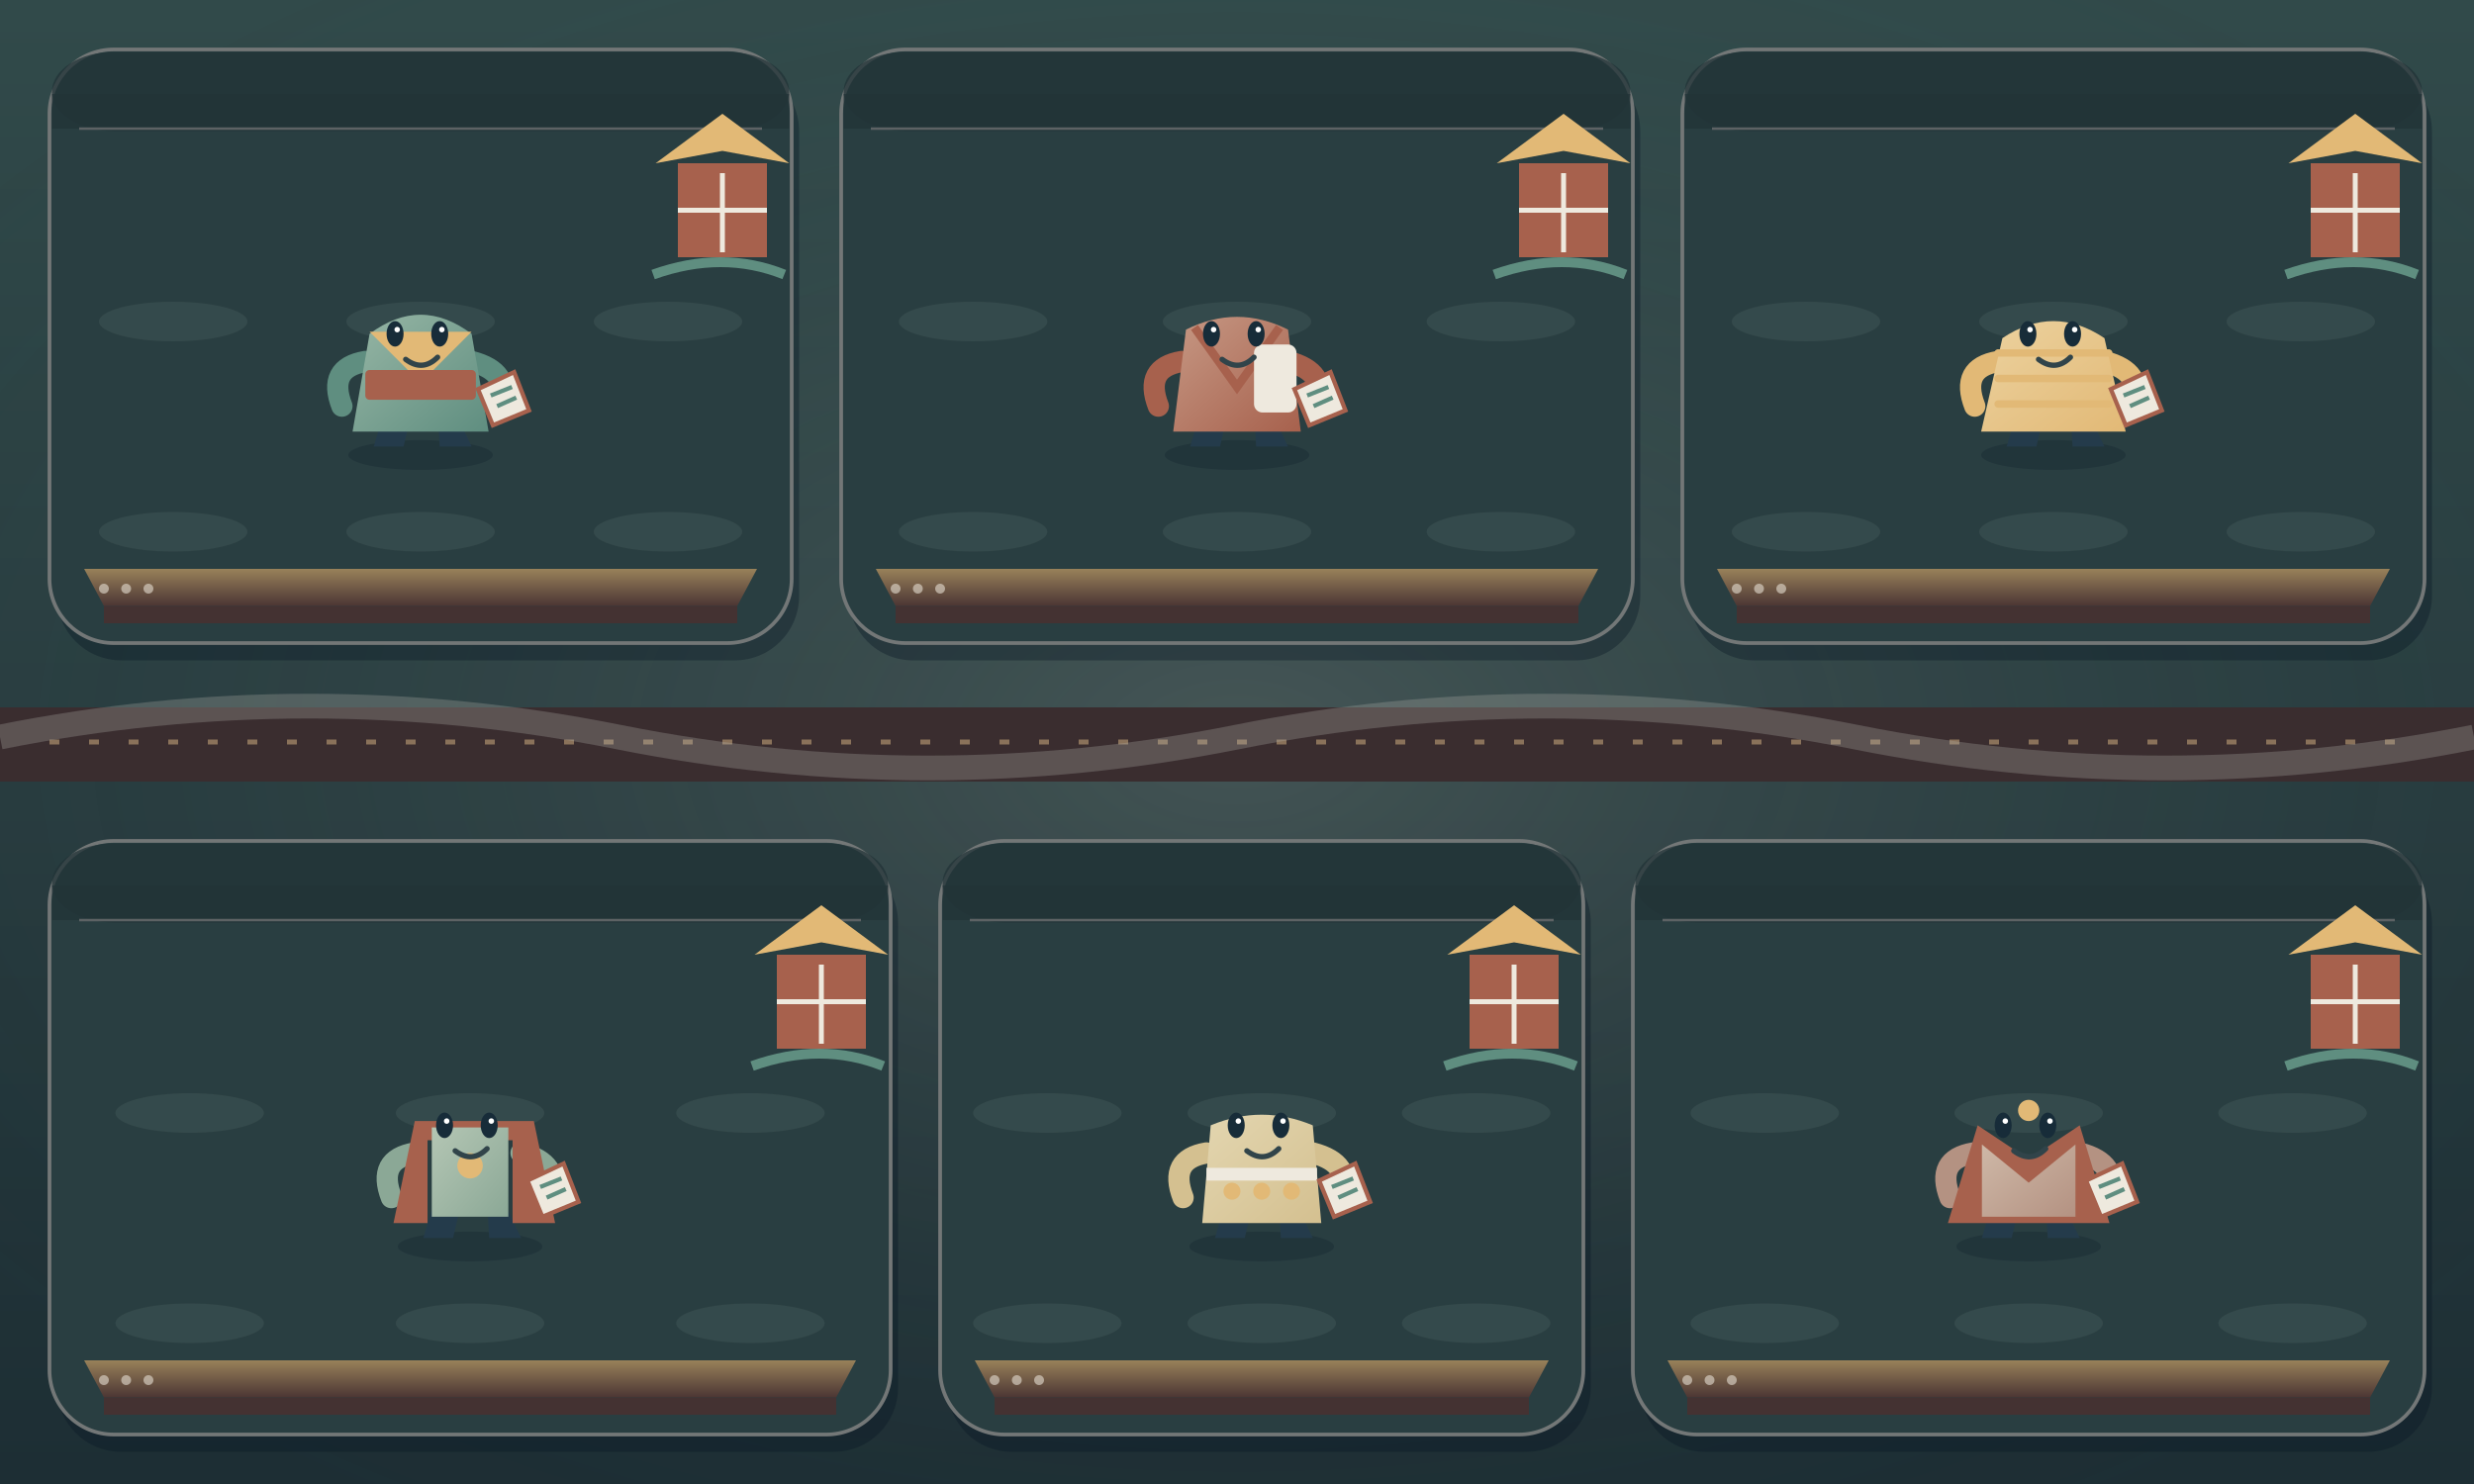
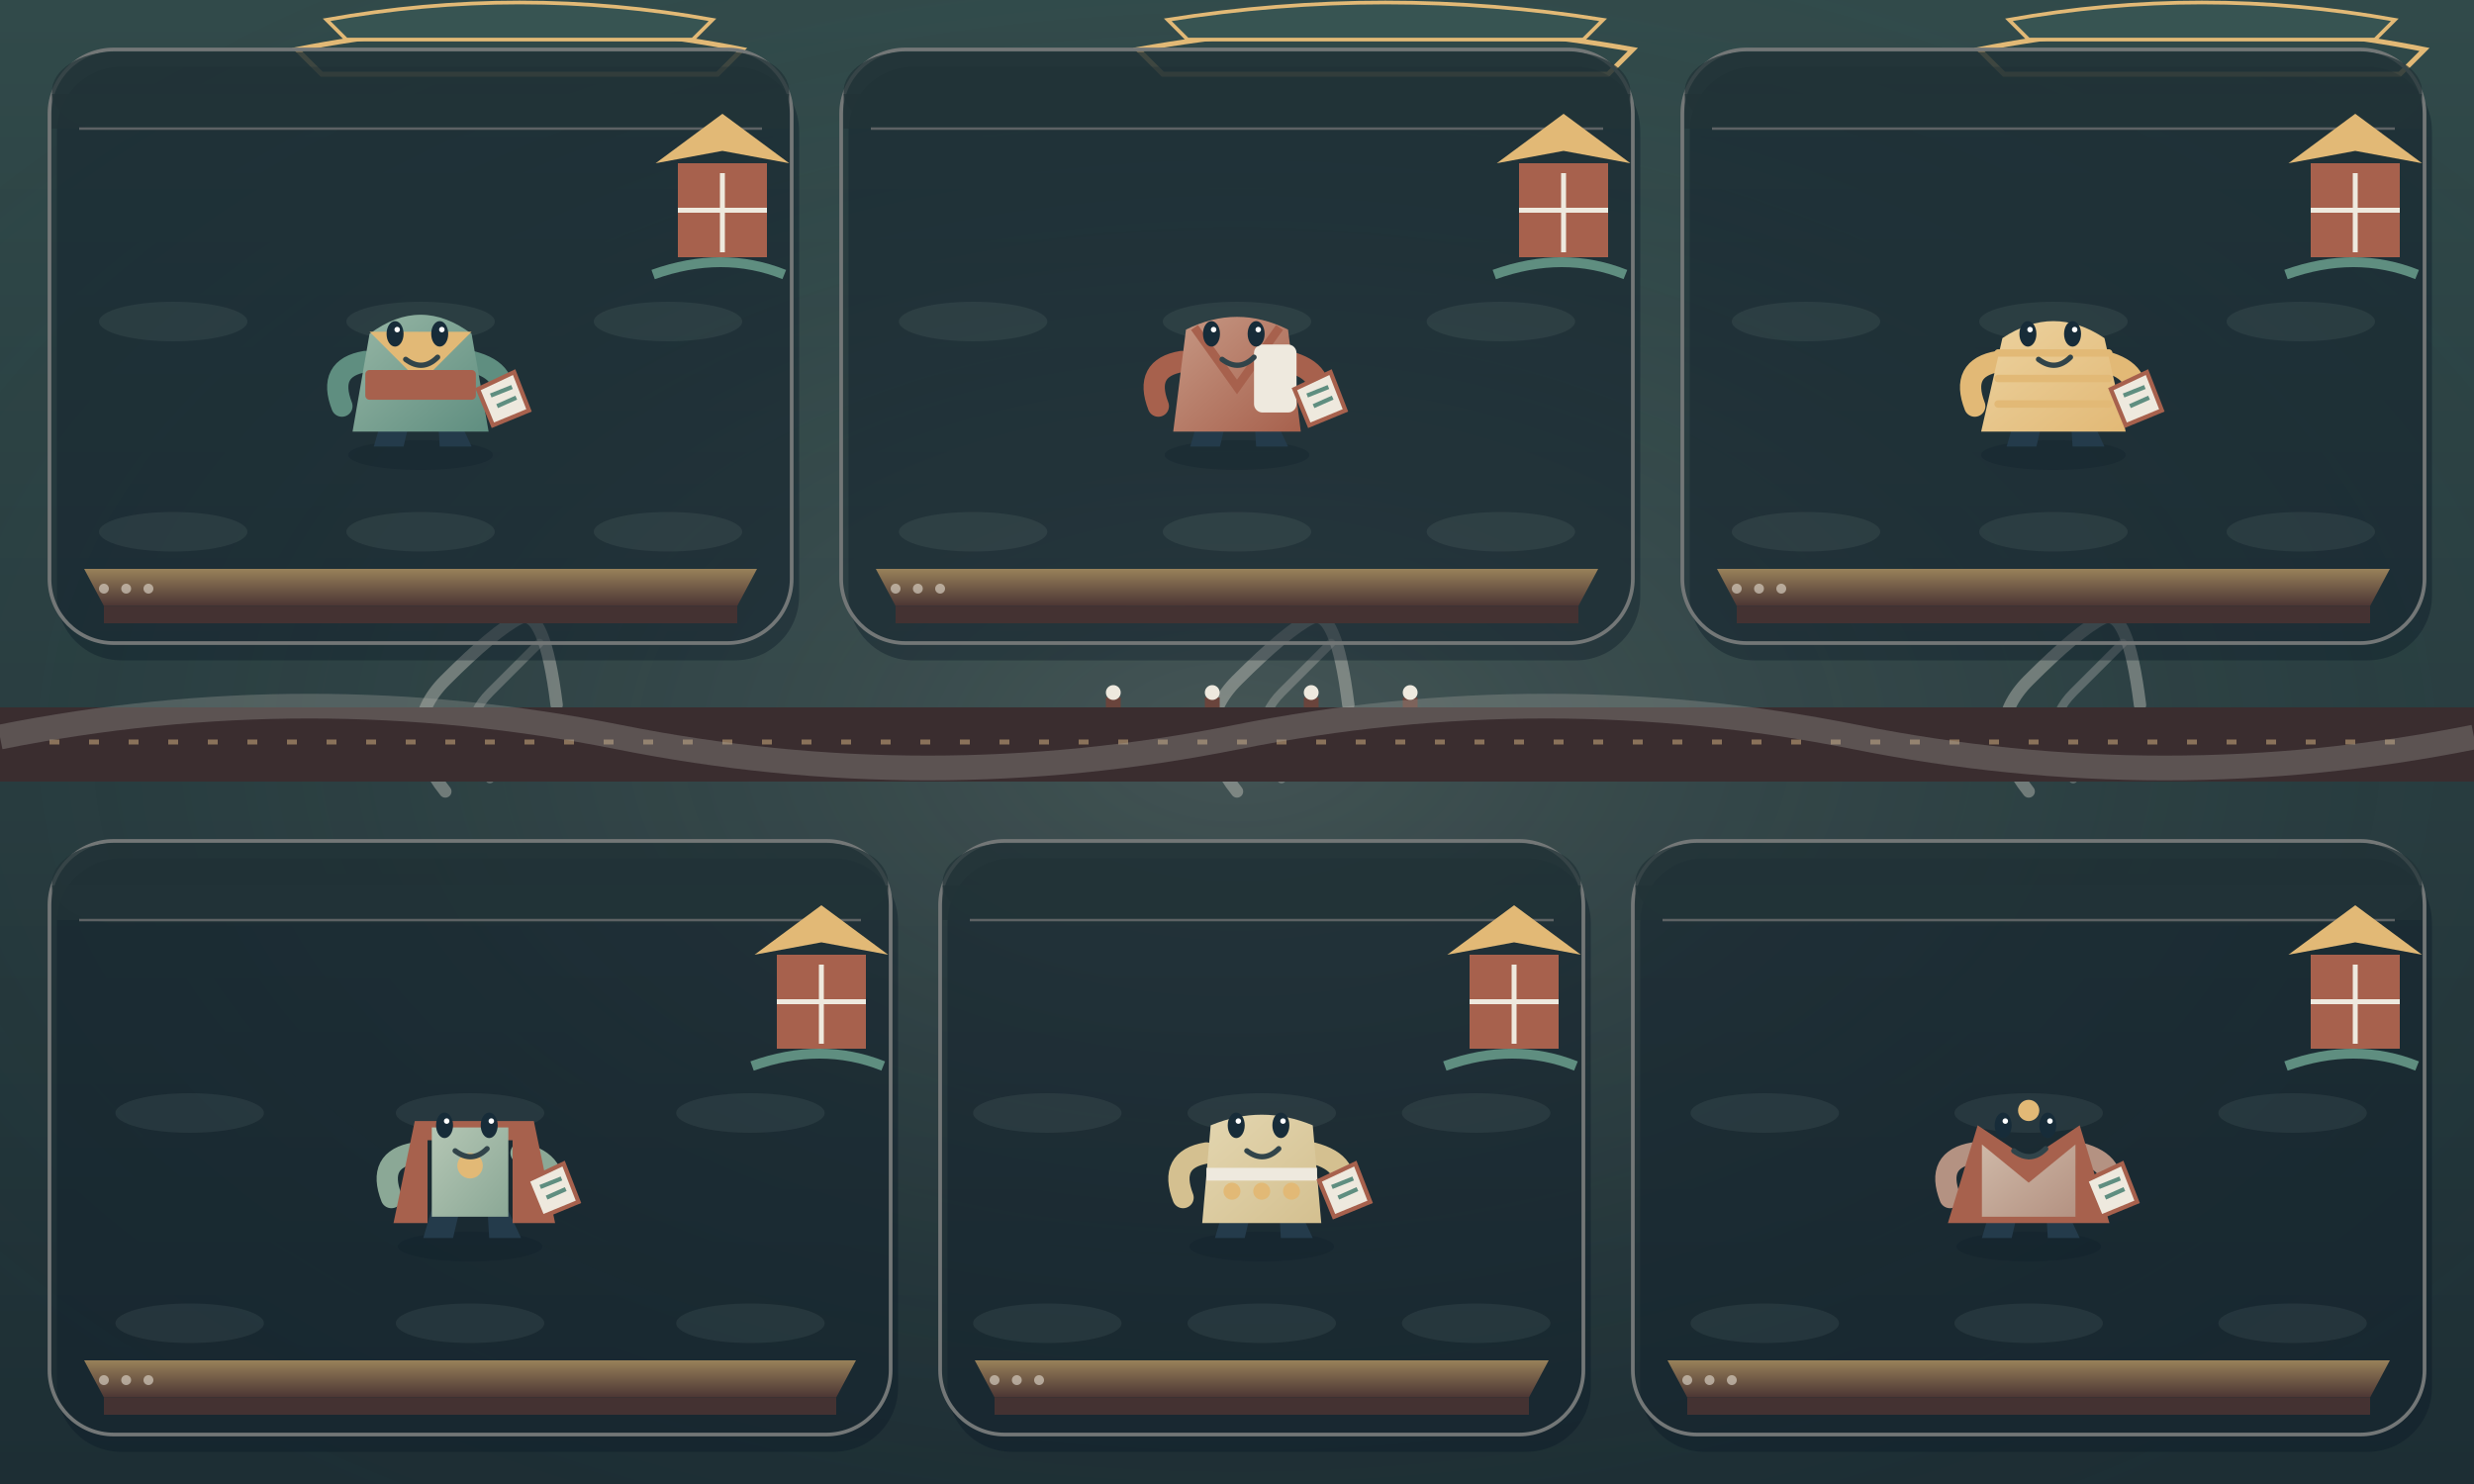
<svg xmlns="http://www.w3.org/2000/svg" width="800" height="480" viewBox="0 0 1000 600">
  <defs>
    <linearGradient id="sky" x1="0" y1="0" x2="0" y2="1">
      <stop offset="0" stop-color="#314a4a" />
      <stop offset="1" stop-color="#1d2e34" />
    </linearGradient>
    <linearGradient id="desk" x1="0" y1="0" x2="0" y2="1">
      <stop offset="0" stop-color="#988159" />
      <stop offset="1" stop-color="#4c3634" />
    </linearGradient>
    <radialGradient id="ambient" cx="50%" cy="50%" r="65%">
      <stop offset="0" stop-color="#f8eedd" stop-opacity=".14" />
      <stop offset="100%" stop-color="#1d2e34" stop-opacity="0" />
    </radialGradient>
  </defs>
  <rect width="1000" height="600" fill="url(#sky)" />
  <rect width="1000" height="600" fill="url(#ambient)" />
+   <path d="M120 20q90-18 180 0l-10 10H130z" fill="#2f4848" stroke="#E2B976" stroke-width="2" />
+   <path d="M132 8q78-14 156 0l-8 8H140z" fill="#375452" stroke="#E2B976" stroke-width="1.5" />
+   <path d="M460 20q100-18 200 0l-10 10H470z" fill="#2f4848" stroke="#E2B976" stroke-width="2" />
+   <path d="M472 8q88-14 176 0l-8 8H480z" fill="#375452" stroke="#E2B976" stroke-width="1.5" />
+   <path d="M800 20q90-18 180 0l-10 10H810z" fill="#2f4848" stroke="#E2B976" stroke-width="2" />
+   <path d="M812 8q78-14 156 0l-8 8H820z" fill="#375452" stroke="#E2B976" stroke-width="1.5" />
+   <path d="M180 320q-20-25 0-45t30-25 15 35" fill="none" stroke="#EEE9DE" stroke-width="5" opacity=".35" stroke-linecap="round" />
+   <path d="M198 315q-15-20 0-35t20-20" fill="none" stroke="#EEE9DE" stroke-width="3.5" opacity=".25" stroke-linecap="round" />
+   <path d="M500 320q-20-25 0-45t30-25 15 35" fill="none" stroke="#EEE9DE" stroke-width="5" opacity=".35" stroke-linecap="round" />
+   <path d="M518 315q-15-20 0-35t20-20" fill="none" stroke="#EEE9DE" stroke-width="3.5" opacity=".25" stroke-linecap="round" />
+   <path d="M820 320q-20-25 0-45t30-25 15 35" fill="none" stroke="#EEE9DE" stroke-width="5" opacity=".35" stroke-linecap="round" />
+   <path d="M838 315q-15-20 0-35t20-20" fill="none" stroke="#EEE9DE" stroke-width="3.5" opacity=".25" stroke-linecap="round" />
+   <rect x="420" y="296" width="160" height="10" rx="2" fill="#3f5f5b" stroke="#ababa6" stroke-width="1.5" />
+   <line x1="420" y1="292" x2="580" y2="292" stroke="#b89965" stroke-width="2" />
+   <rect x="447" y="282" width="6" height="24" fill="#6a443c" />
+   <circle cx="450" cy="280" r="3" fill="#EEE9DE" />
+   <rect x="487" y="282" width="6" height="24" fill="#6a443c" />
+   <circle cx="490" cy="280" r="3" fill="#EEE9DE" />
+   <rect x="527" y="282" width="6" height="24" fill="#6a443c" />
+   <circle cx="530" cy="280" r="3" fill="#EEE9DE" />
+   <rect x="567" y="282" width="6" height="24" fill="#6a443c" />
+   <circle cx="570" cy="280" r="3" fill="#EEE9DE" />
  <path d="M0 286h1000v30H0z" fill="#3a2d2f" />
  <path d="M20 300h960" stroke="#ebc68d" stroke-width="2" stroke-dasharray="4 12" opacity=".45" />
  <path d="M0 298q125-25 250 0t250 0 250 0 250 0" fill="none" stroke="#ababa6" stroke-width="10" opacity=".3" />
  <rect x="23" y="27" width="300" height="240" rx="26" fill="#071422" opacity=".35" />
-   <rect x="20" y="20" width="300" height="240" rx="26" fill="#293e41" stroke="#737777" stroke-width="1.5" />
+   <rect x="20" y="20" width="300" height="240" rx="26" fill="#1c2c32" fill-opacity=".4" stroke="#737777" stroke-width="1.5" />
  <rect x="21" y="21" width="298" height="32" rx="25" fill="#213337" opacity=".75" />
  <rect x="21" y="38" width="298" height="14" fill="#213337" opacity=".75" />
  <line x1="32" y1="52" x2="308" y2="52" stroke="#5d6264" stroke-width="1" />
  <path d="M34 230h272l-8 15H42z" fill="url(#desk)" />
  <path d="M42 245v7h256v-7" fill="#443232" />
  <ellipse cx="70.0" cy="130" rx="30" ry="8" fill="#d9ecdb" opacity=".07" />
  <ellipse cx="70.0" cy="215" rx="30" ry="8" fill="#d9ecdb" opacity=".07" />
  <ellipse cx="170.0" cy="130" rx="30" ry="8" fill="#d9ecdb" opacity=".07" />
  <ellipse cx="170.0" cy="215" rx="30" ry="8" fill="#d9ecdb" opacity=".07" />
  <ellipse cx="270.0" cy="130" rx="30" ry="8" fill="#d9ecdb" opacity=".07" />
  <ellipse cx="270.0" cy="215" rx="30" ry="8" fill="#d9ecdb" opacity=".07" />
  <path d="M265 66l27-20 27 20-27-5z" fill="#E2B976" />
  <path d="M274 66v38h36V66" fill="#A7614D" />
  <path d="M292 70v32M274 85h36" stroke="#EEE9DE" stroke-width="2" />
  <path d="M264 111q28-10 53 0" fill="none" stroke="#5F8E80" stroke-width="4" />
  <circle cx="42" cy="238" r="2" fill="#EEE9DE" opacity=".55" />
  <circle cx="51" cy="238" r="2" fill="#EEE9DE" opacity=".55" />
  <circle cx="60" cy="238" r="2" fill="#EEE9DE" opacity=".55" />
  <rect x="343" y="27" width="320" height="240" rx="26" fill="#071422" opacity=".35" />
-   <rect x="340" y="20" width="320" height="240" rx="26" fill="#293e41" stroke="#737777" stroke-width="1.5" />
+   <rect x="340" y="20" width="320" height="240" rx="26" fill="#1c2c32" fill-opacity=".4" stroke="#737777" stroke-width="1.5" />
  <rect x="341" y="21" width="318" height="32" rx="25" fill="#213337" opacity=".75" />
  <rect x="341" y="38" width="318" height="14" fill="#213337" opacity=".75" />
  <line x1="352" y1="52" x2="648" y2="52" stroke="#5d6264" stroke-width="1" />
  <path d="M354 230h292l-8 15H362z" fill="url(#desk)" />
  <path d="M362 245v7h276v-7" fill="#443232" />
  <ellipse cx="393.333" cy="130" rx="30" ry="8" fill="#d9ecdb" opacity=".07" />
  <ellipse cx="393.333" cy="215" rx="30" ry="8" fill="#d9ecdb" opacity=".07" />
  <ellipse cx="500.0" cy="130" rx="30" ry="8" fill="#d9ecdb" opacity=".07" />
  <ellipse cx="500.0" cy="215" rx="30" ry="8" fill="#d9ecdb" opacity=".07" />
  <ellipse cx="606.667" cy="130" rx="30" ry="8" fill="#d9ecdb" opacity=".07" />
  <ellipse cx="606.667" cy="215" rx="30" ry="8" fill="#d9ecdb" opacity=".07" />
  <path d="M605 66l27-20 27 20-27-5z" fill="#E2B976" />
  <path d="M614 66v38h36V66" fill="#A7614D" />
  <path d="M632 70v32M614 85h36" stroke="#EEE9DE" stroke-width="2" />
  <path d="M604 111q28-10 53 0" fill="none" stroke="#5F8E80" stroke-width="4" />
  <circle cx="362" cy="238" r="2" fill="#EEE9DE" opacity=".55" />
  <circle cx="371" cy="238" r="2" fill="#EEE9DE" opacity=".55" />
  <circle cx="380" cy="238" r="2" fill="#EEE9DE" opacity=".55" />
  <rect x="683" y="27" width="300" height="240" rx="26" fill="#071422" opacity=".35" />
-   <rect x="680" y="20" width="300" height="240" rx="26" fill="#293e41" stroke="#737777" stroke-width="1.5" />
+   <rect x="680" y="20" width="300" height="240" rx="26" fill="#1c2c32" fill-opacity=".4" stroke="#737777" stroke-width="1.5" />
  <rect x="681" y="21" width="298" height="32" rx="25" fill="#213337" opacity=".75" />
  <rect x="681" y="38" width="298" height="14" fill="#213337" opacity=".75" />
  <line x1="692" y1="52" x2="968" y2="52" stroke="#5d6264" stroke-width="1" />
  <path d="M694 230h272l-8 15H702z" fill="url(#desk)" />
  <path d="M702 245v7h256v-7" fill="#443232" />
  <ellipse cx="730.0" cy="130" rx="30" ry="8" fill="#d9ecdb" opacity=".07" />
  <ellipse cx="730.0" cy="215" rx="30" ry="8" fill="#d9ecdb" opacity=".07" />
  <ellipse cx="830.0" cy="130" rx="30" ry="8" fill="#d9ecdb" opacity=".07" />
  <ellipse cx="830.0" cy="215" rx="30" ry="8" fill="#d9ecdb" opacity=".07" />
  <ellipse cx="930.0" cy="130" rx="30" ry="8" fill="#d9ecdb" opacity=".07" />
  <ellipse cx="930.0" cy="215" rx="30" ry="8" fill="#d9ecdb" opacity=".07" />
  <path d="M925 66l27-20 27 20-27-5z" fill="#E2B976" />
  <path d="M934 66v38h36V66" fill="#A7614D" />
  <path d="M952 70v32M934 85h36" stroke="#EEE9DE" stroke-width="2" />
  <path d="M924 111q28-10 53 0" fill="none" stroke="#5F8E80" stroke-width="4" />
  <circle cx="702" cy="238" r="2" fill="#EEE9DE" opacity=".55" />
  <circle cx="711" cy="238" r="2" fill="#EEE9DE" opacity=".55" />
  <circle cx="720" cy="238" r="2" fill="#EEE9DE" opacity=".55" />
  <rect x="23" y="347" width="340" height="240" rx="26" fill="#071422" opacity=".35" />
-   <rect x="20" y="340" width="340" height="240" rx="26" fill="#293e41" stroke="#737777" stroke-width="1.5" />
+   <rect x="20" y="340" width="340" height="240" rx="26" fill="#1c2c32" fill-opacity=".4" stroke="#737777" stroke-width="1.5" />
  <rect x="21" y="341" width="338" height="32" rx="25" fill="#213337" opacity=".75" />
  <rect x="21" y="358" width="338" height="14" fill="#213337" opacity=".75" />
  <line x1="32" y1="372" x2="348" y2="372" stroke="#5d6264" stroke-width="1" />
  <path d="M34 550h312l-8 15H42z" fill="url(#desk)" />
  <path d="M42 565v7h296v-7" fill="#443232" />
  <ellipse cx="76.667" cy="450" rx="30" ry="8" fill="#d9ecdb" opacity=".07" />
  <ellipse cx="76.667" cy="535" rx="30" ry="8" fill="#d9ecdb" opacity=".07" />
  <ellipse cx="190.0" cy="450" rx="30" ry="8" fill="#d9ecdb" opacity=".07" />
  <ellipse cx="190.0" cy="535" rx="30" ry="8" fill="#d9ecdb" opacity=".07" />
  <ellipse cx="303.333" cy="450" rx="30" ry="8" fill="#d9ecdb" opacity=".07" />
  <ellipse cx="303.333" cy="535" rx="30" ry="8" fill="#d9ecdb" opacity=".07" />
  <path d="M305 386l27-20 27 20-27-5z" fill="#E2B976" />
  <path d="M314 386v38h36V386" fill="#A7614D" />
  <path d="M332 390v32M314 405h36" stroke="#EEE9DE" stroke-width="2" />
  <path d="M304 431q28-10 53 0" fill="none" stroke="#5F8E80" stroke-width="4" />
  <circle cx="42" cy="558" r="2" fill="#EEE9DE" opacity=".55" />
  <circle cx="51" cy="558" r="2" fill="#EEE9DE" opacity=".55" />
  <circle cx="60" cy="558" r="2" fill="#EEE9DE" opacity=".55" />
  <rect x="383" y="347" width="260" height="240" rx="26" fill="#071422" opacity=".35" />
-   <rect x="380" y="340" width="260" height="240" rx="26" fill="#293e41" stroke="#737777" stroke-width="1.5" />
+   <rect x="380" y="340" width="260" height="240" rx="26" fill="#1c2c32" fill-opacity=".4" stroke="#737777" stroke-width="1.5" />
  <rect x="381" y="341" width="258" height="32" rx="25" fill="#213337" opacity=".75" />
  <rect x="381" y="358" width="258" height="14" fill="#213337" opacity=".75" />
  <line x1="392" y1="372" x2="628" y2="372" stroke="#5d6264" stroke-width="1" />
  <path d="M394 550h232l-8 15H402z" fill="url(#desk)" />
  <path d="M402 565v7h216v-7" fill="#443232" />
  <ellipse cx="423.333" cy="450" rx="30" ry="8" fill="#d9ecdb" opacity=".07" />
  <ellipse cx="423.333" cy="535" rx="30" ry="8" fill="#d9ecdb" opacity=".07" />
  <ellipse cx="510.0" cy="450" rx="30" ry="8" fill="#d9ecdb" opacity=".07" />
  <ellipse cx="510.0" cy="535" rx="30" ry="8" fill="#d9ecdb" opacity=".07" />
  <ellipse cx="596.667" cy="450" rx="30" ry="8" fill="#d9ecdb" opacity=".07" />
  <ellipse cx="596.667" cy="535" rx="30" ry="8" fill="#d9ecdb" opacity=".07" />
  <path d="M585 386l27-20 27 20-27-5z" fill="#E2B976" />
  <path d="M594 386v38h36V386" fill="#A7614D" />
  <path d="M612 390v32M594 405h36" stroke="#EEE9DE" stroke-width="2" />
  <path d="M584 431q28-10 53 0" fill="none" stroke="#5F8E80" stroke-width="4" />
  <circle cx="402" cy="558" r="2" fill="#EEE9DE" opacity=".55" />
  <circle cx="411" cy="558" r="2" fill="#EEE9DE" opacity=".55" />
  <circle cx="420" cy="558" r="2" fill="#EEE9DE" opacity=".55" />
  <rect x="663" y="347" width="320" height="240" rx="26" fill="#071422" opacity=".35" />
-   <rect x="660" y="340" width="320" height="240" rx="26" fill="#293e41" stroke="#737777" stroke-width="1.5" />
+   <rect x="660" y="340" width="320" height="240" rx="26" fill="#1c2c32" fill-opacity=".4" stroke="#737777" stroke-width="1.5" />
  <rect x="661" y="341" width="318" height="32" rx="25" fill="#213337" opacity=".75" />
  <rect x="661" y="358" width="318" height="14" fill="#213337" opacity=".75" />
  <line x1="672" y1="372" x2="968" y2="372" stroke="#5d6264" stroke-width="1" />
  <path d="M674 550h292l-8 15H682z" fill="url(#desk)" />
  <path d="M682 565v7h276v-7" fill="#443232" />
  <ellipse cx="713.333" cy="450" rx="30" ry="8" fill="#d9ecdb" opacity=".07" />
  <ellipse cx="713.333" cy="535" rx="30" ry="8" fill="#d9ecdb" opacity=".07" />
  <ellipse cx="820.0" cy="450" rx="30" ry="8" fill="#d9ecdb" opacity=".07" />
  <ellipse cx="820.0" cy="535" rx="30" ry="8" fill="#d9ecdb" opacity=".07" />
  <ellipse cx="926.667" cy="450" rx="30" ry="8" fill="#d9ecdb" opacity=".07" />
  <ellipse cx="926.667" cy="535" rx="30" ry="8" fill="#d9ecdb" opacity=".07" />
  <path d="M925 386l27-20 27 20-27-5z" fill="#E2B976" />
  <path d="M934 386v38h36V386" fill="#A7614D" />
  <path d="M952 390v32M934 405h36" stroke="#EEE9DE" stroke-width="2" />
  <path d="M924 431q28-10 53 0" fill="none" stroke="#5F8E80" stroke-width="4" />
  <circle cx="682" cy="558" r="2" fill="#EEE9DE" opacity=".55" />
  <circle cx="691" cy="558" r="2" fill="#EEE9DE" opacity=".55" />
  <circle cx="700" cy="558" r="2" fill="#EEE9DE" opacity=".55" />
  <svg x="115.0" y="86" width="110" height="110" viewBox="0 0 128 128">
    <defs>
      <linearGradient id="body0" x1="0" y1="0" x2="1" y2="1">
        <stop offset="0" stop-color="#97b6a5" />
        <stop offset="1" stop-color="#5F8E80" />
      </linearGradient>
    </defs>
    <ellipse cx="64" cy="114" rx="34" ry="7" fill="#091726" opacity=".24" />
    <path d="M47 93l-5 17h14l4-17M72 93l1 17h15l-8-17" fill="#243b4b" />
    <path d="M38 70Q20 73 27 91M88 70q19 5 13 20" stroke="#5F8E80" stroke-width="10" fill="none" stroke-linecap="round" />
    <g id="shape-0">
      <path d="M32 103l8-46q24-18 48 0l8 46z" fill="url(#body0)" />
      <path d="M40 56l24 24 24-24" fill="#E2B976" />
      <rect x="38" y="74" width="52" height="14" rx="2" fill="#A7614D" />
    </g>
    <ellipse cx="52" cy="57" rx="4" ry="6" fill="#172c39" />
    <ellipse cx="73" cy="57" rx="4" ry="6" fill="#172c39" />
    <circle cx="53" cy="55" r="1.3" fill="#fff" />
    <circle cx="74" cy="55" r="1.3" fill="#fff" />
    <path d="M57 69q8 6 15-1" fill="none" stroke="#31444a" stroke-width="2.5" stroke-linecap="round" />
    <path d="M91 83l17-8 7 18-17 7z" fill="#EEE9DE" stroke="#A7614D" stroke-width="2" />
    <path d="M97 86l10-4m-7 9 9-4" stroke="#5F8E80" stroke-width="2" />
  </svg>
  <svg x="445.0" y="86" width="110" height="110" viewBox="0 0 128 128">
    <defs>
      <linearGradient id="body1" x1="0" y1="0" x2="1" y2="1">
        <stop offset="0" stop-color="#c69884" />
        <stop offset="1" stop-color="#A7614D" />
      </linearGradient>
    </defs>
    <ellipse cx="64" cy="114" rx="34" ry="7" fill="#091726" opacity=".24" />
    <path d="M47 93l-5 17h14l4-17M72 93l1 17h15l-8-17" fill="#243b4b" />
    <path d="M38 70Q20 73 27 91M88 70q19 5 13 20" stroke="#A7614D" stroke-width="10" fill="none" stroke-linecap="round" />
    <g id="shape-1">
      <path d="M34 103l6-48q24-12 48 0l6 48z" fill="url(#body1)" />
      <path d="M44 54l20 28 20-28" stroke="#A7614D" stroke-width="4" fill="none" />
      <rect x="72" y="62" width="20" height="32" rx="4" fill="#EEE9DE" />
    </g>
    <ellipse cx="52" cy="57" rx="4" ry="6" fill="#172c39" />
    <ellipse cx="73" cy="57" rx="4" ry="6" fill="#172c39" />
    <circle cx="53" cy="55" r="1.3" fill="#fff" />
    <circle cx="74" cy="55" r="1.3" fill="#fff" />
    <path d="M57 69q8 6 15-1" fill="none" stroke="#31444a" stroke-width="2.5" stroke-linecap="round" />
    <path d="M91 83l17-8 7 18-17 7z" fill="#EEE9DE" stroke="#A7614D" stroke-width="2" />
    <path d="M97 86l10-4m-7 9 9-4" stroke="#5F8E80" stroke-width="2" />
  </svg>
  <svg x="775.0" y="86" width="110" height="110" viewBox="0 0 128 128">
    <defs>
      <linearGradient id="body2" x1="0" y1="0" x2="1" y2="1">
        <stop offset="0" stop-color="#ecd29f" />
        <stop offset="1" stop-color="#E2B976" />
      </linearGradient>
    </defs>
    <ellipse cx="64" cy="114" rx="34" ry="7" fill="#091726" opacity=".24" />
    <path d="M47 93l-5 17h14l4-17M72 93l1 17h15l-8-17" fill="#243b4b" />
    <path d="M38 70Q20 73 27 91M88 70q19 5 13 20" stroke="#E2B976" stroke-width="10" fill="none" stroke-linecap="round" />
    <g id="shape-2">
      <path d="M30 103l10-44q24-16 48 0l10 44z" fill="url(#body2)" />
      <path d="M38 66h52M38 78h52M38 90h52" stroke="#E2B976" stroke-width="3.5" stroke-linecap="round" />
    </g>
    <ellipse cx="52" cy="57" rx="4" ry="6" fill="#172c39" />
    <ellipse cx="73" cy="57" rx="4" ry="6" fill="#172c39" />
    <circle cx="53" cy="55" r="1.3" fill="#fff" />
    <circle cx="74" cy="55" r="1.3" fill="#fff" />
    <path d="M57 69q8 6 15-1" fill="none" stroke="#31444a" stroke-width="2.5" stroke-linecap="round" />
    <path d="M91 83l17-8 7 18-17 7z" fill="#EEE9DE" stroke="#A7614D" stroke-width="2" />
    <path d="M97 86l10-4m-7 9 9-4" stroke="#5F8E80" stroke-width="2" />
  </svg>
  <svg x="135.0" y="406" width="110" height="110" viewBox="0 0 128 128">
    <defs>
      <linearGradient id="body3" x1="0" y1="0" x2="1" y2="1">
        <stop offset="0" stop-color="#b4c6b4" />
        <stop offset="1" stop-color="#8ba896" />
      </linearGradient>
    </defs>
    <ellipse cx="64" cy="114" rx="34" ry="7" fill="#091726" opacity=".24" />
    <path d="M47 93l-5 17h14l4-17M72 93l1 17h15l-8-17" fill="#243b4b" />
    <path d="M38 70Q20 73 27 91M88 70q19 5 13 20" stroke="#8ba896" stroke-width="10" fill="none" stroke-linecap="round" />
    <g id="shape-3">
      <path d="M28 103l10-48h56l10 48H84V64H44v39z" fill="#A7614D" />
      <rect x="46" y="58" width="36" height="42" fill="url(#body3)" />
      <circle cx="64" cy="76" r="6" fill="#E2B976" />
    </g>
    <ellipse cx="52" cy="57" rx="4" ry="6" fill="#172c39" />
    <ellipse cx="73" cy="57" rx="4" ry="6" fill="#172c39" />
    <circle cx="53" cy="55" r="1.3" fill="#fff" />
    <circle cx="74" cy="55" r="1.3" fill="#fff" />
    <path d="M57 69q8 6 15-1" fill="none" stroke="#31444a" stroke-width="2.5" stroke-linecap="round" />
    <path d="M91 83l17-8 7 18-17 7z" fill="#EEE9DE" stroke="#A7614D" stroke-width="2" />
    <path d="M97 86l10-4m-7 9 9-4" stroke="#5F8E80" stroke-width="2" />
  </svg>
  <svg x="455.0" y="406" width="110" height="110" viewBox="0 0 128 128">
    <defs>
      <linearGradient id="body4" x1="0" y1="0" x2="1" y2="1">
        <stop offset="0" stop-color="#e3d6b0" />
        <stop offset="1" stop-color="#d4c090" />
      </linearGradient>
    </defs>
    <ellipse cx="64" cy="114" rx="34" ry="7" fill="#091726" opacity=".24" />
    <path d="M47 93l-5 17h14l4-17M72 93l1 17h15l-8-17" fill="#243b4b" />
    <path d="M38 70Q20 73 27 91M88 70q19 5 13 20" stroke="#d4c090" stroke-width="10" fill="none" stroke-linecap="round" />
    <g id="shape-4">
      <path d="M36 103l4-46q24-10 48 0l4 46z" fill="url(#body4)" />
      <path d="M38 80h52" stroke="#EEE9DE" stroke-width="6" />
      <circle cx="50" cy="88" r="4" fill="#E2B976" />
      <circle cx="64" cy="88" r="4" fill="#E2B976" />
      <circle cx="78" cy="88" r="4" fill="#E2B976" />
    </g>
    <ellipse cx="52" cy="57" rx="4" ry="6" fill="#172c39" />
    <ellipse cx="73" cy="57" rx="4" ry="6" fill="#172c39" />
    <circle cx="53" cy="55" r="1.3" fill="#fff" />
    <circle cx="74" cy="55" r="1.3" fill="#fff" />
    <path d="M57 69q8 6 15-1" fill="none" stroke="#31444a" stroke-width="2.5" stroke-linecap="round" />
    <path d="M91 83l17-8 7 18-17 7z" fill="#EEE9DE" stroke="#A7614D" stroke-width="2" />
    <path d="M97 86l10-4m-7 9 9-4" stroke="#5F8E80" stroke-width="2" />
  </svg>
  <svg x="765.0" y="406" width="110" height="110" viewBox="0 0 128 128">
    <defs>
      <linearGradient id="body5" x1="0" y1="0" x2="1" y2="1">
        <stop offset="0" stop-color="#ceb8a7" />
        <stop offset="1" stop-color="#b49282" />
      </linearGradient>
    </defs>
    <ellipse cx="64" cy="114" rx="34" ry="7" fill="#091726" opacity=".24" />
    <path d="M47 93l-5 17h14l4-17M72 93l1 17h15l-8-17" fill="#243b4b" />
    <path d="M38 70Q20 73 27 91M88 70q19 5 13 20" stroke="#b49282" stroke-width="10" fill="none" stroke-linecap="round" />
    <g id="shape-5">
      <path d="M26 103l14-46 24 16 24-16 14 46z" fill="#A7614D" />
      <path d="M42 66l22 18 22-18v34H42z" fill="url(#body5)" />
      <circle cx="64" cy="50" r="5" fill="#E2B976" />
    </g>
    <ellipse cx="52" cy="57" rx="4" ry="6" fill="#172c39" />
    <ellipse cx="73" cy="57" rx="4" ry="6" fill="#172c39" />
    <circle cx="53" cy="55" r="1.3" fill="#fff" />
    <circle cx="74" cy="55" r="1.3" fill="#fff" />
    <path d="M57 69q8 6 15-1" fill="none" stroke="#31444a" stroke-width="2.5" stroke-linecap="round" />
    <path d="M91 83l17-8 7 18-17 7z" fill="#EEE9DE" stroke="#A7614D" stroke-width="2" />
    <path d="M97 86l10-4m-7 9 9-4" stroke="#5F8E80" stroke-width="2" />
  </svg>
</svg>
